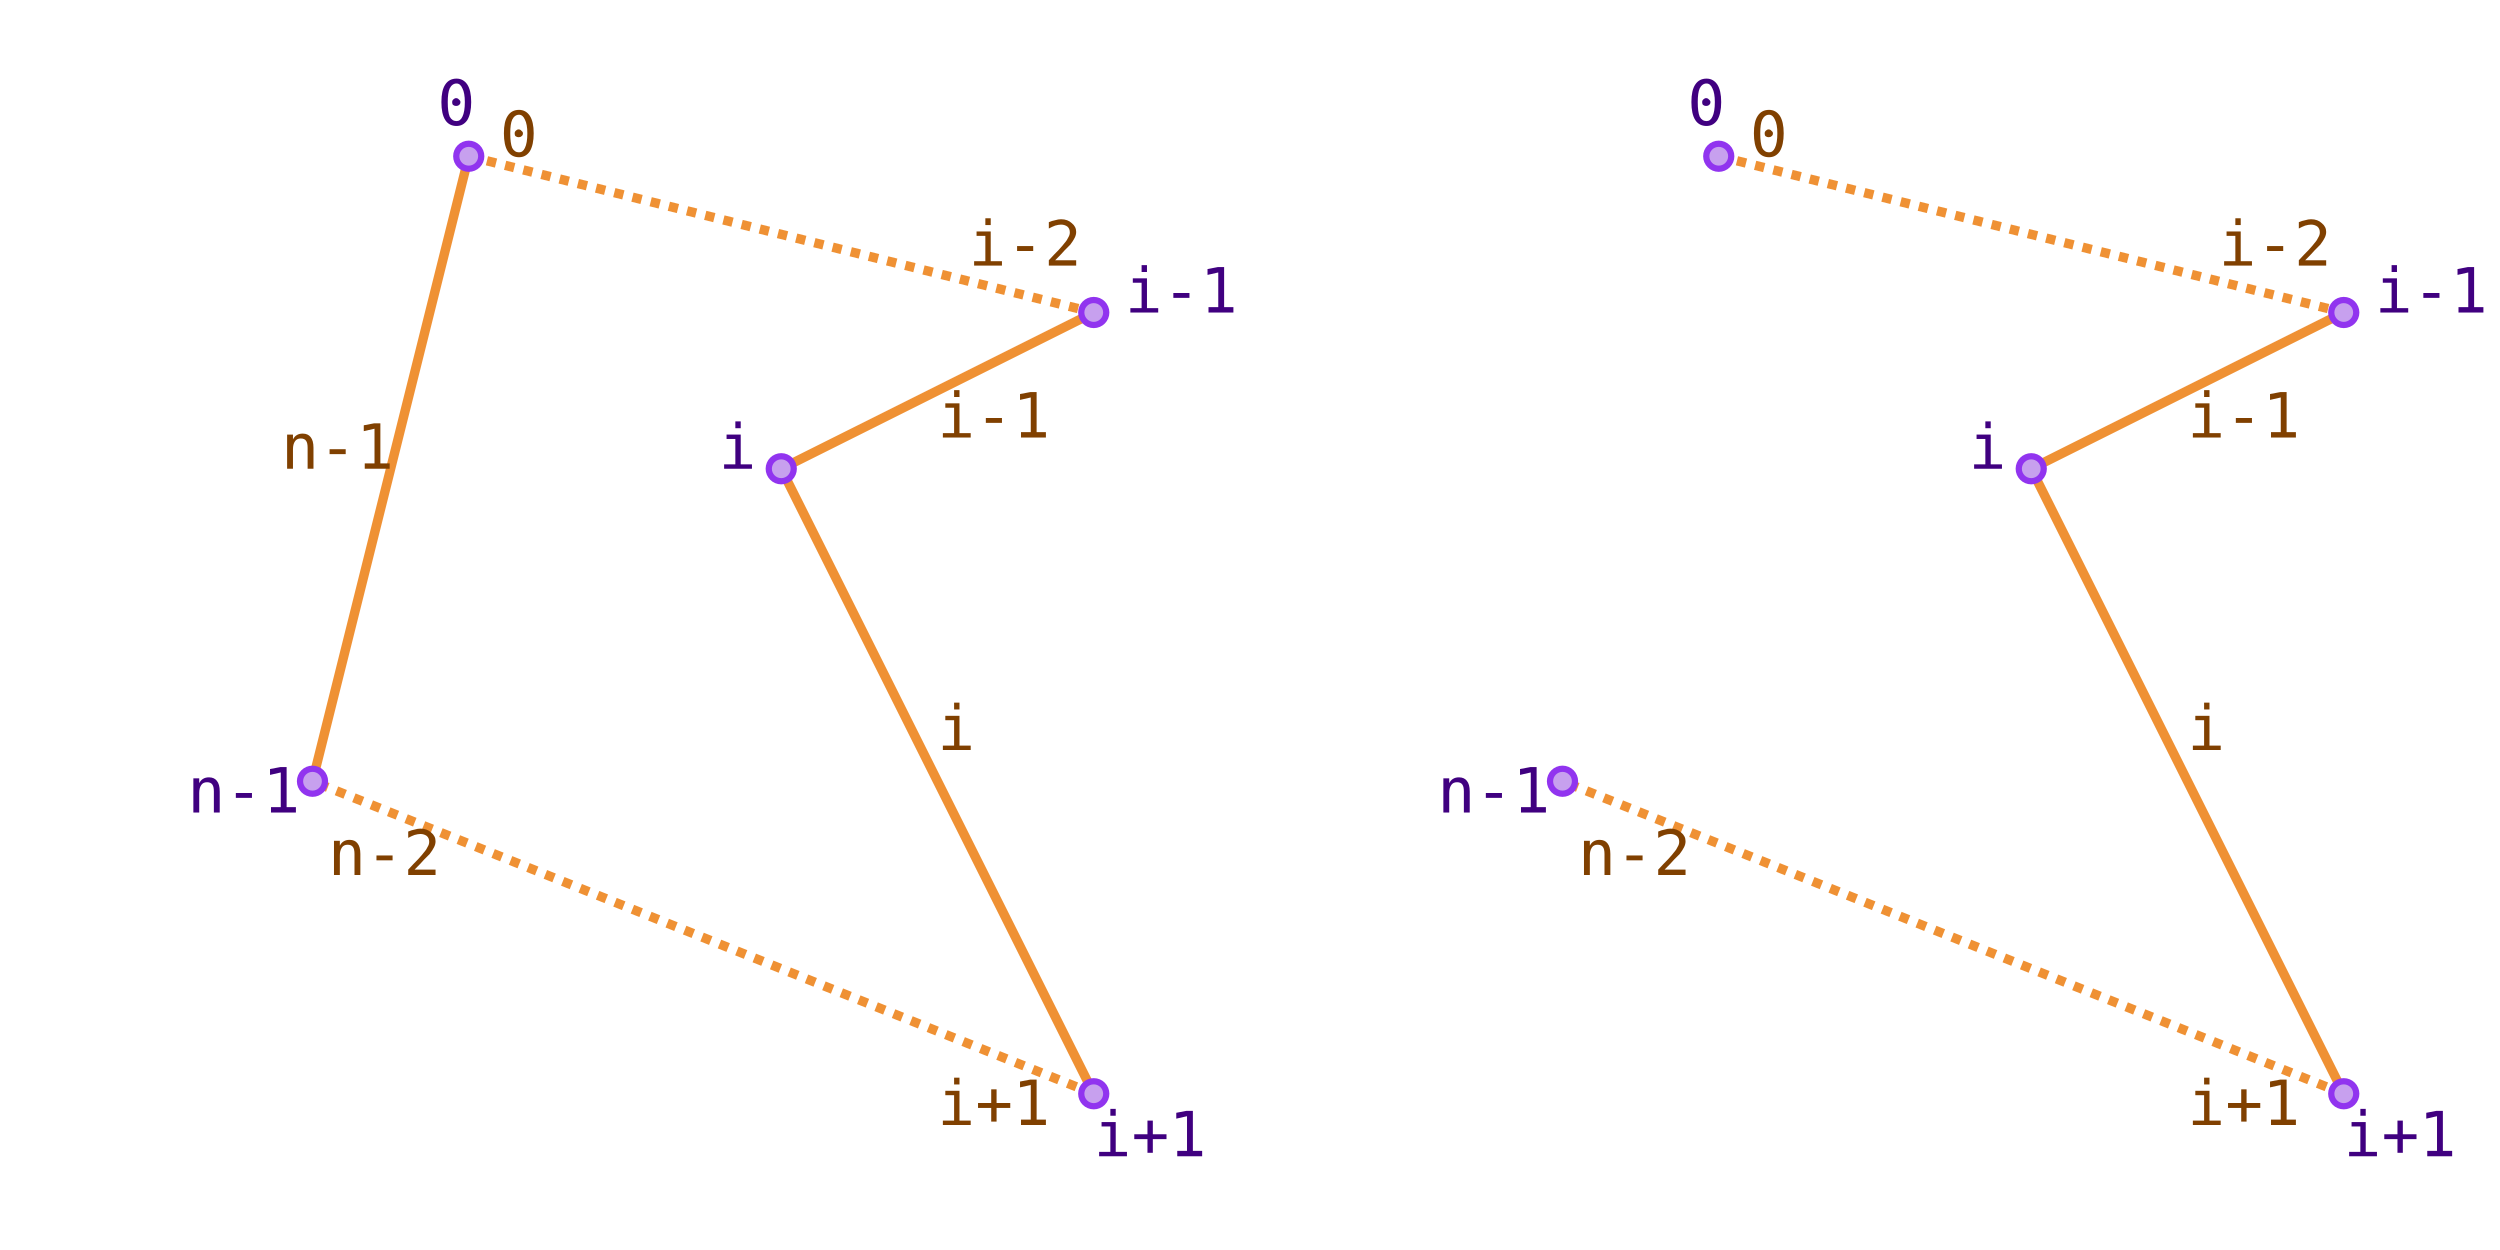
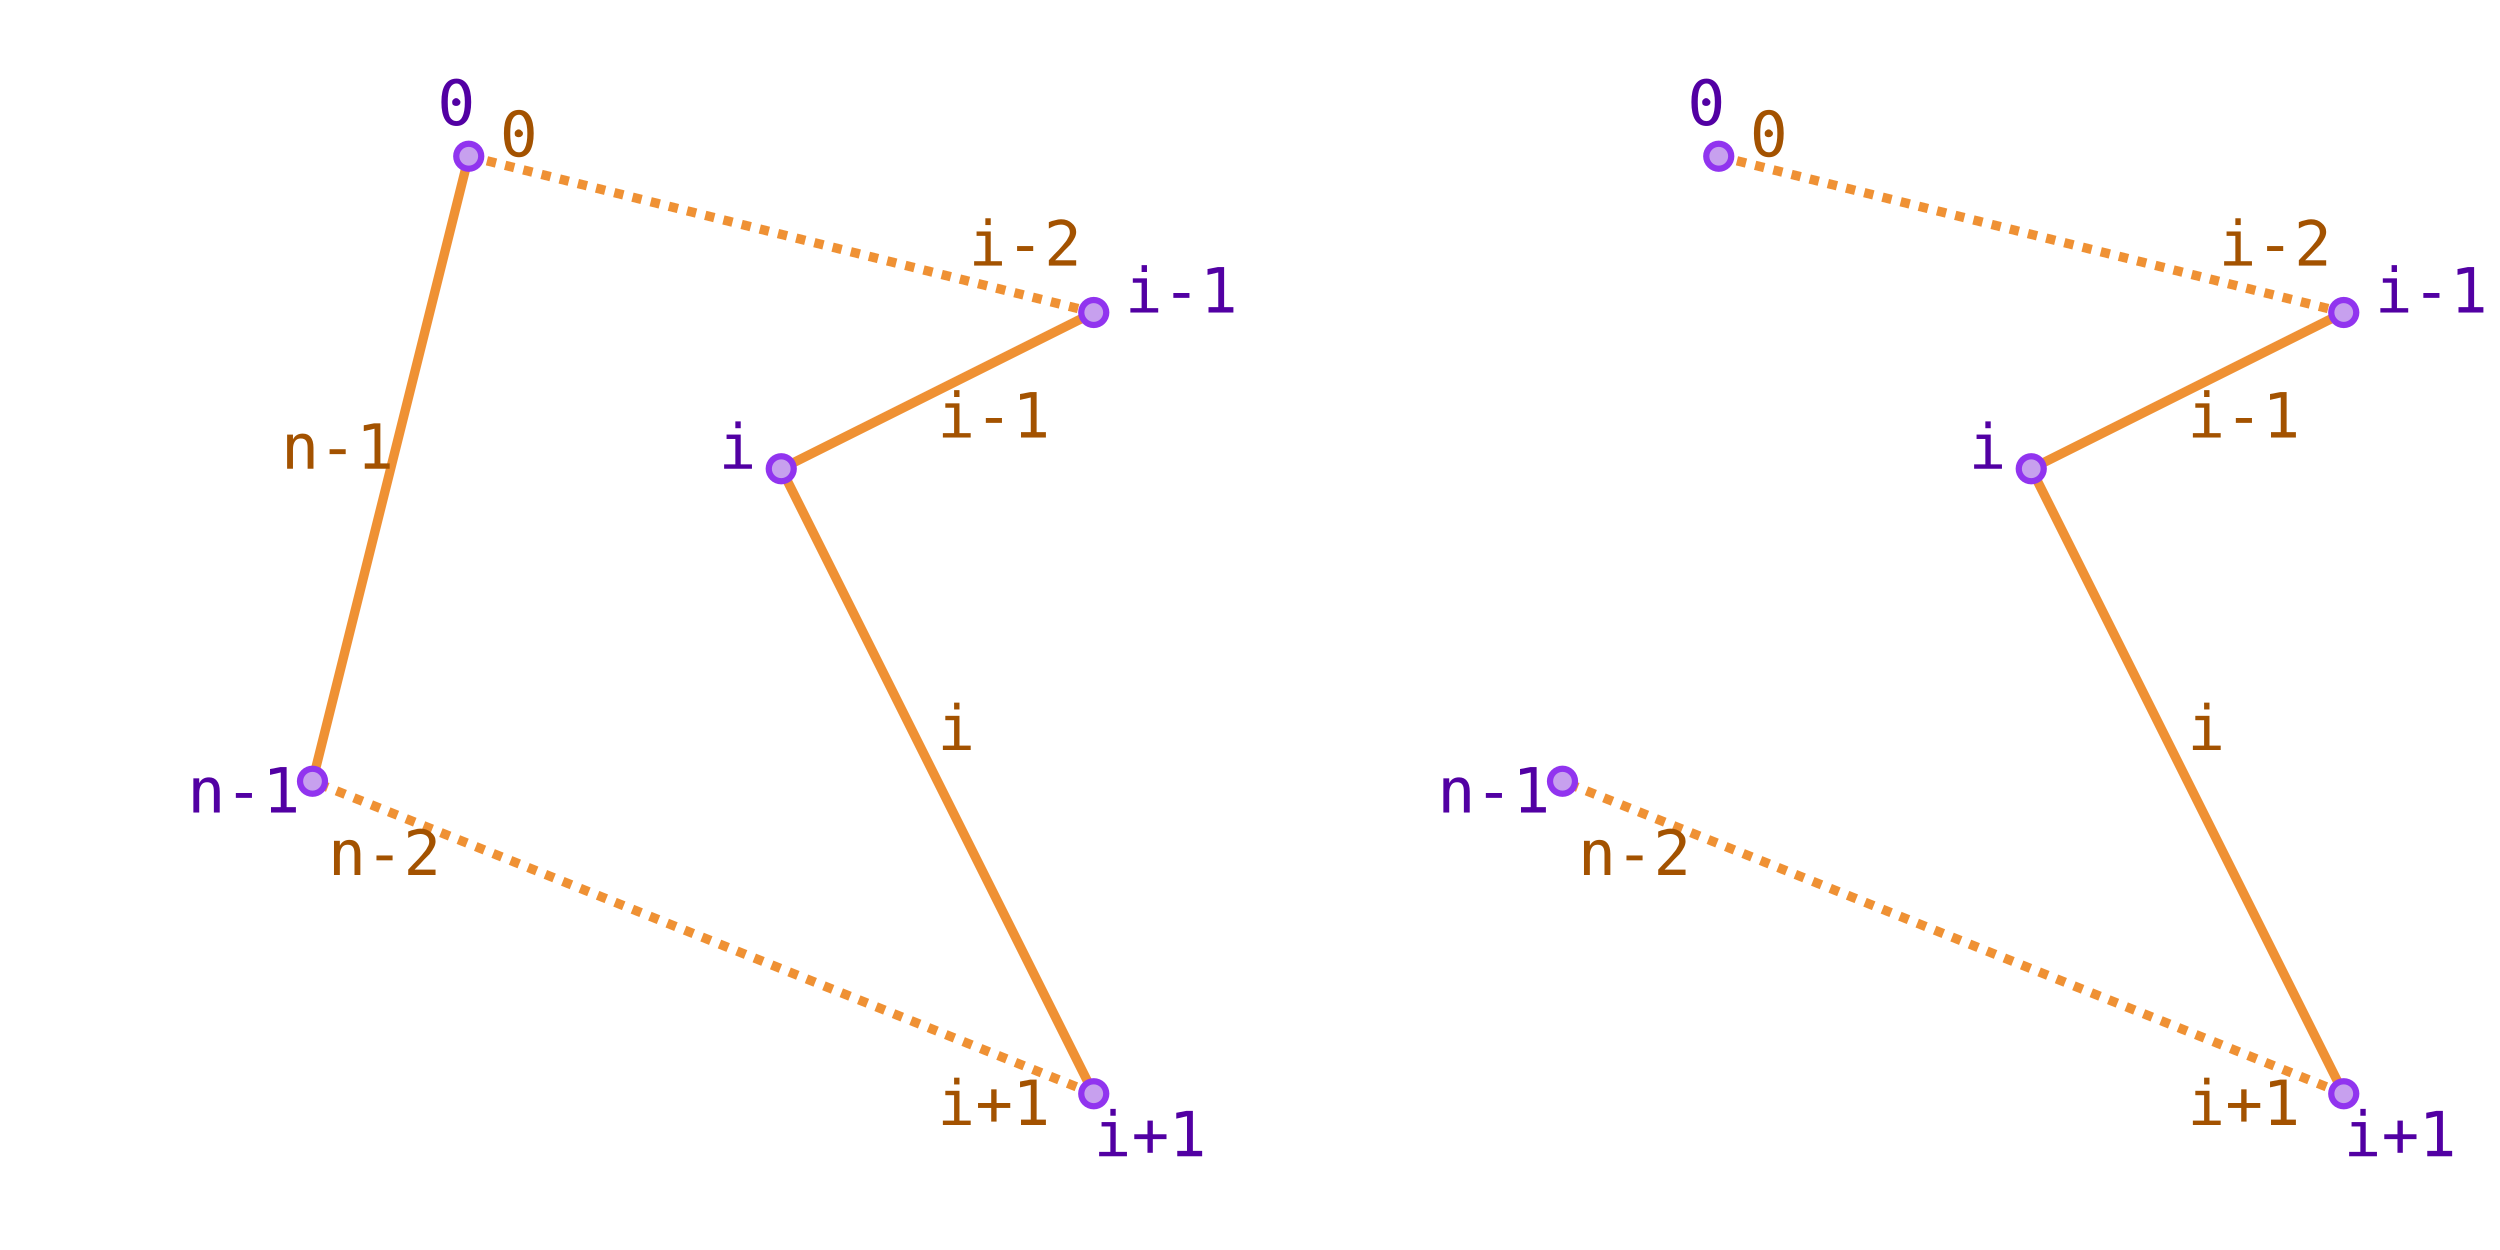
<svg xmlns="http://www.w3.org/2000/svg" xmlns:xlink="http://www.w3.org/1999/xlink" viewBox="-40 -20 80 40">
  <style>
		[d] {
			fill: none;
			stroke: #ef9134;
			stroke-width: .3px
		}
		[x] { font: 2px consolas, monospace }
- 		#g { fill: #400080 }
+ 		#g { fill: #5200a3 }
		[r] {
			fill: #c7a0ee;
			stroke: #9134ef;
			stroke-width: .2px
		}
- 		[d] ~ [x] { fill: #804000 }
+ 		[d] ~ [x] { fill: #a35200 }
	</style>
  <path d="M35-10L25-5L35 15       M-30 5l5-20       M-5-10-15-5-5 15" />
  <g id="g">
    <text x="14" y="-16">0</text>
    <text x="36" y="-10">i-1</text>
    <text x="23" y="-5">i</text>
    <text x="35" y="17">i+1</text>
    <text x="6" y="6">n-1</text>
    <path d="M15-15l20 5M35 15L10 5" stroke-dasharray=".3" />
    <circle r=".4" cx="15" cy="-15" />
    <circle r=".4" cx="35" cy="-10" />
    <circle r=".4" cx="25" cy="-5" />
    <circle r=".4" cx="35" cy="15" />
    <circle r=".4" cx="10" cy="5" />
    <text x="16" y="-15">0</text>
    <text x="31" y="-11.5">i-2</text>
    <text x="30" y="-6">i-1</text>
    <text x="30" y="4">i</text>
    <text x="30" y="16">i+1</text>
    <text x="10.5" y="8">n-2</text>
  </g>
  <use xlink:href="#g" x="-40" />
  <text x="-31" y="-5">n-1</text>
</svg>
